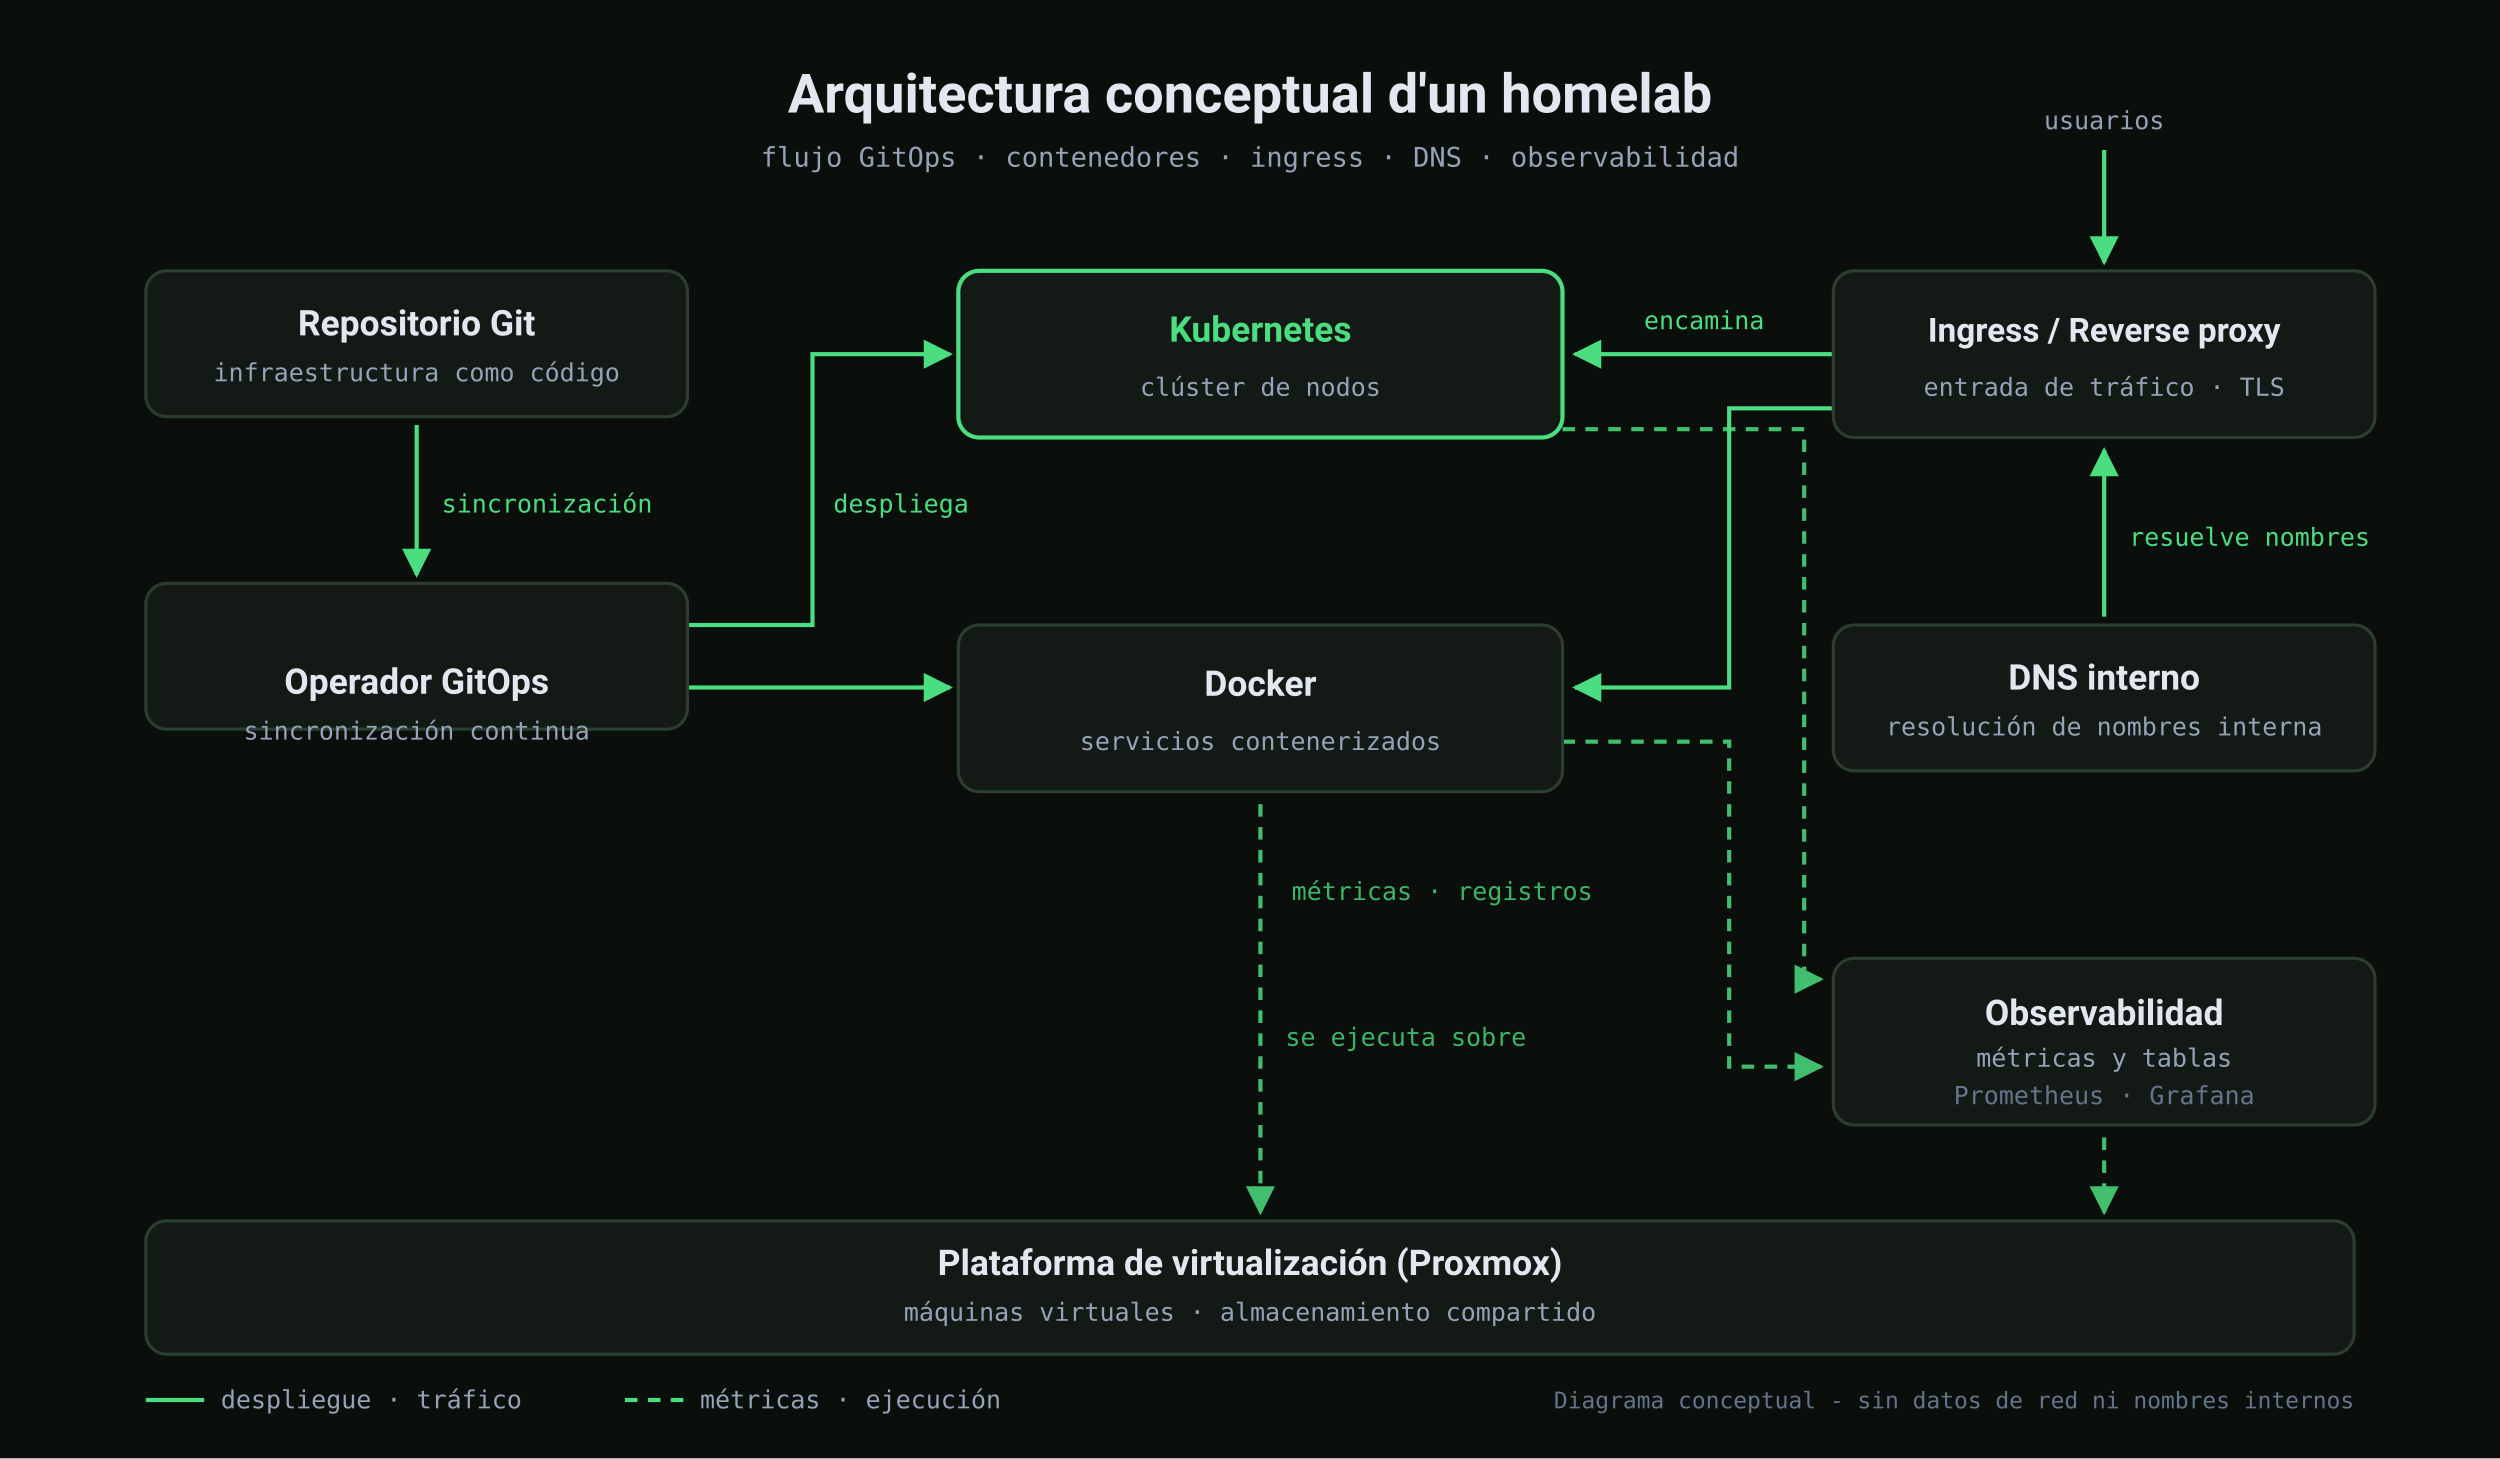
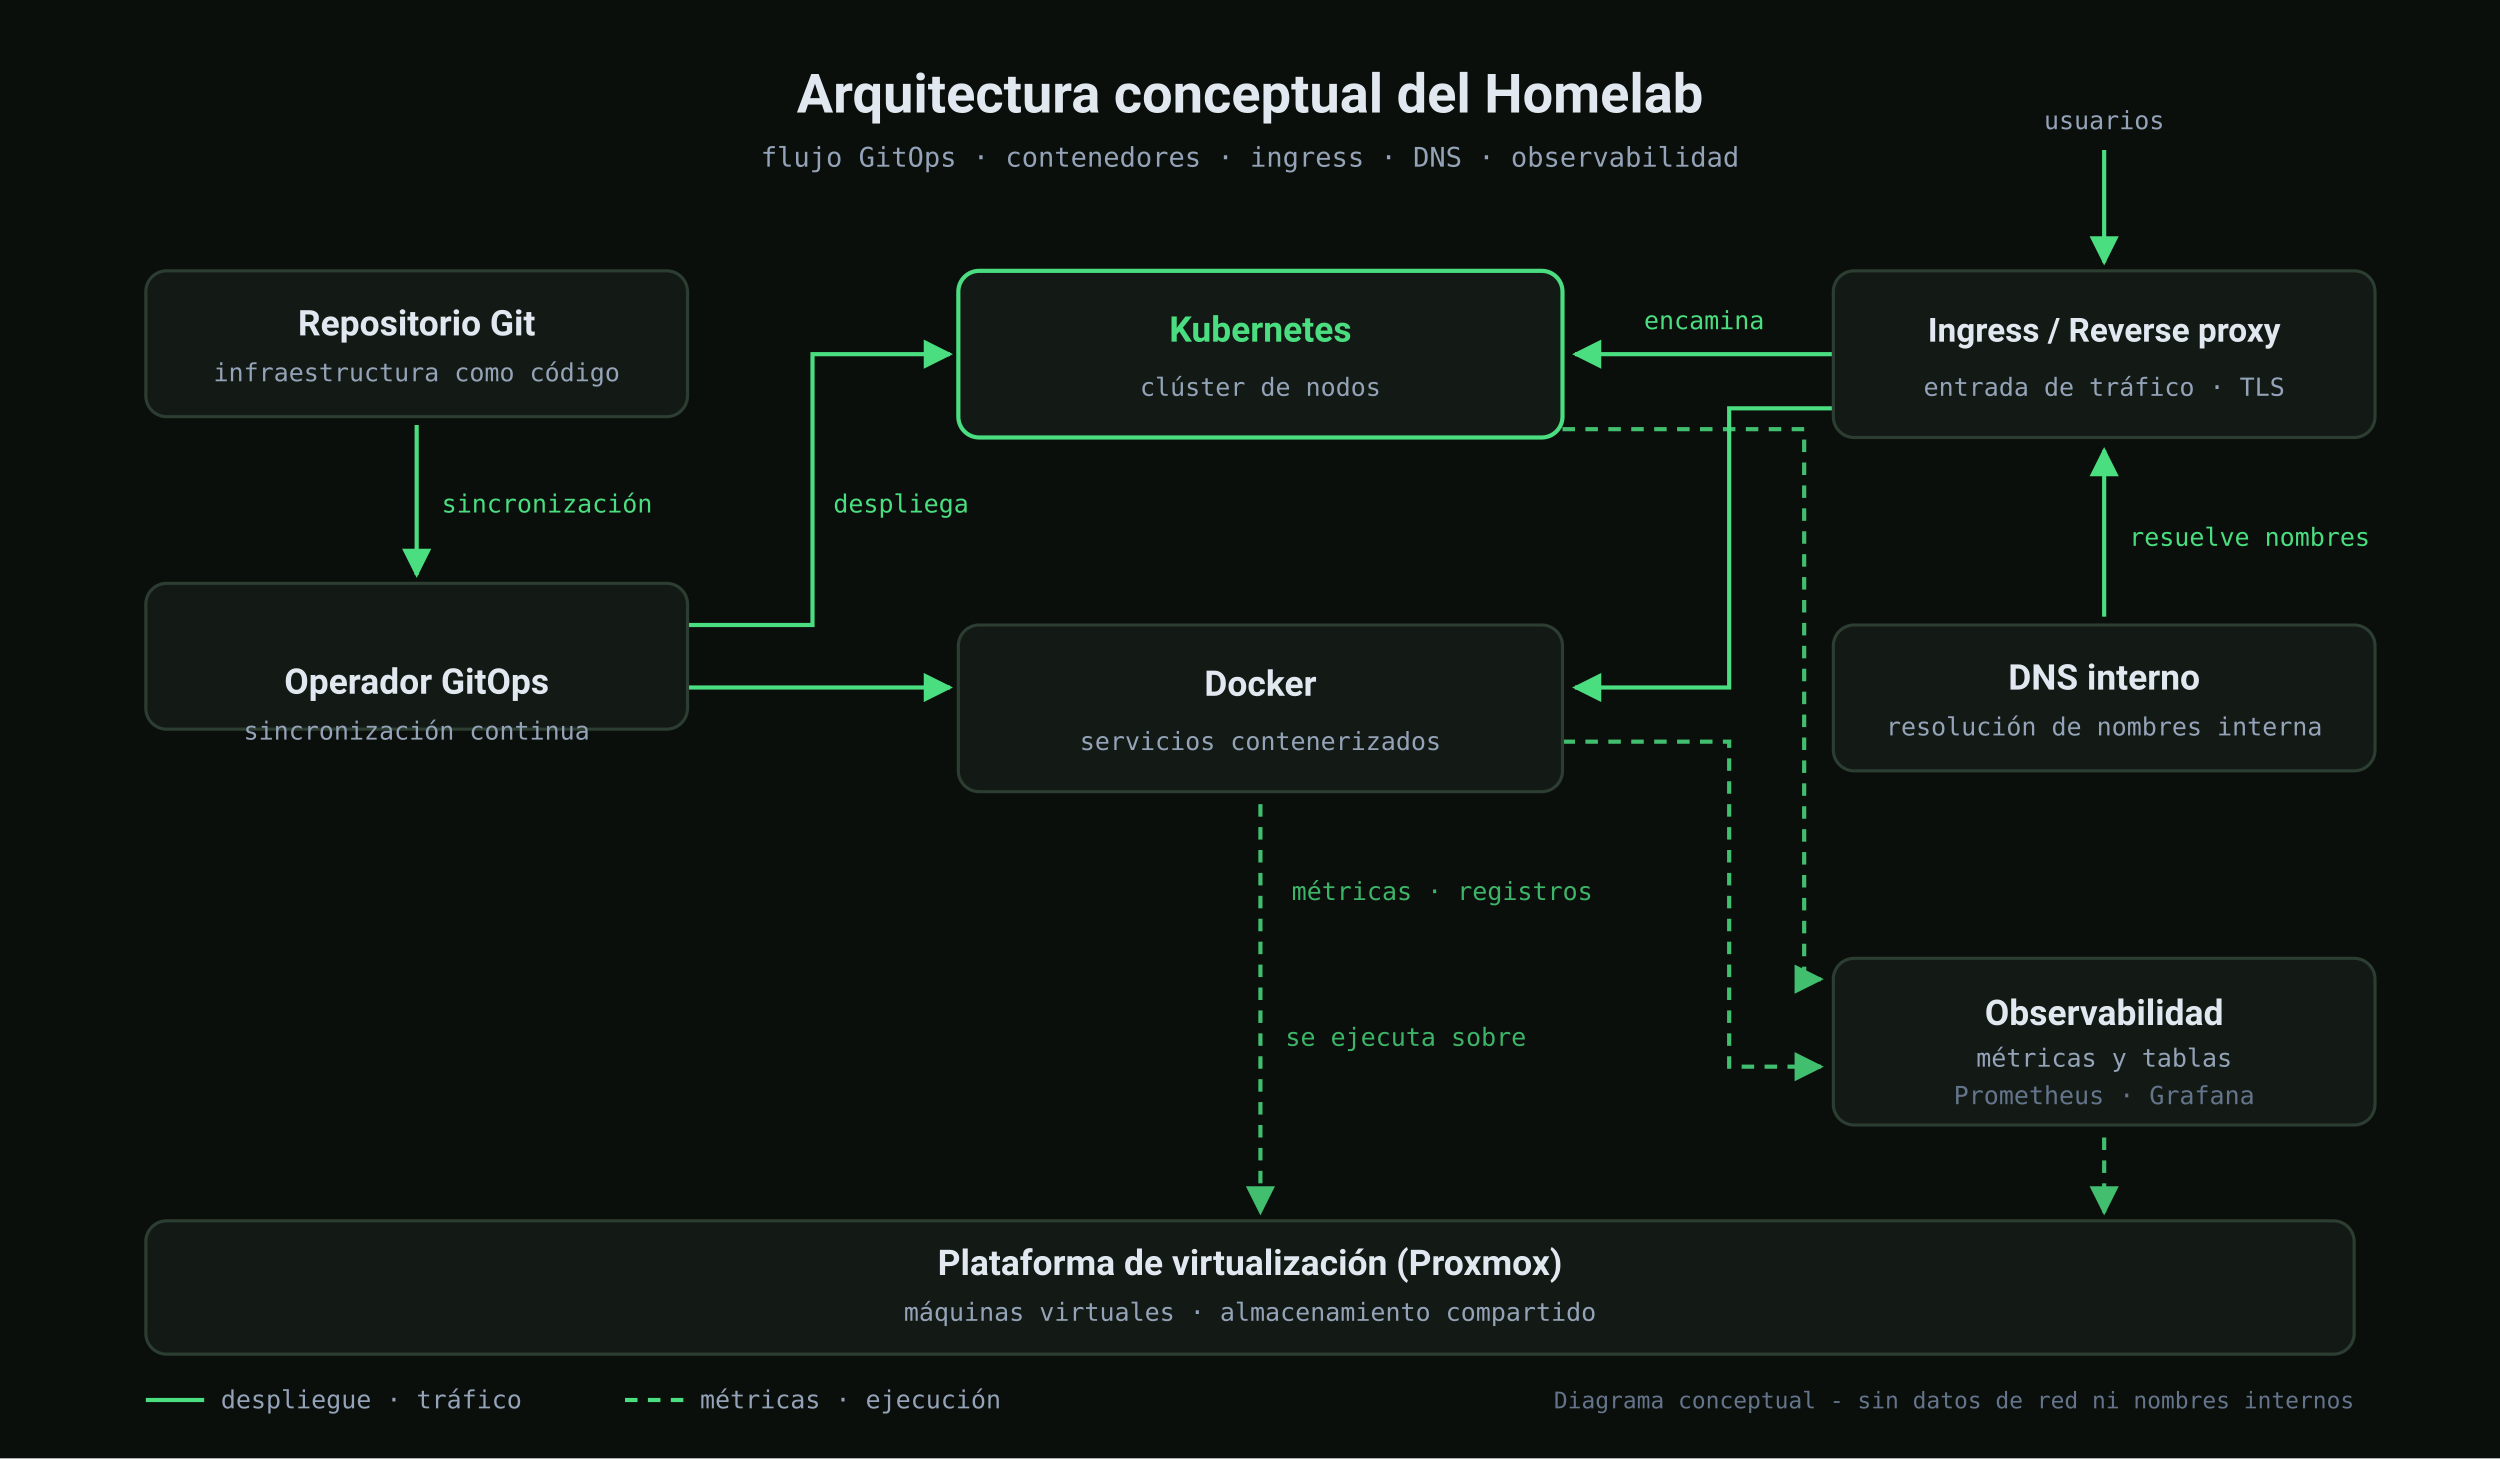
<svg xmlns="http://www.w3.org/2000/svg" width="1200" height="700" viewBox="0 0 1200 700" role="img" aria-labelledby="tit desc">
  <defs>
    <marker id="fletxa" viewBox="0 0 10 10" refX="9" refY="5" markerWidth="7" markerHeight="7" orient="auto-start-reverse">
      <path d="M0,0 L10,5 L0,10 z" fill="#4ade80" />
    </marker>
  </defs>
  <rect x="0" y="0" width="1200" height="700" fill="#0b0f0c" />
  <g fill="none" stroke="#4ade80" stroke-width="2">
    <path d="M200,204 L200,276" marker-end="url(#fletxa)" />
    <path d="M330,300 L390,300 L390,170 L456,170" marker-end="url(#fletxa)" />
    <path d="M330,330 L456,330" marker-end="url(#fletxa)" />
    <path d="M880,170 L756,170" marker-end="url(#fletxa)" />
    <path d="M880,196 L830,196 L830,330 L756,330" marker-end="url(#fletxa)" />
    <path d="M1010,296 L1010,216" marker-end="url(#fletxa)" />
    <path d="M1010,72 L1010,126" marker-end="url(#fletxa)" />
  </g>
  <g fill="none" stroke="#4ade80" stroke-width="2" stroke-dasharray="6 5" opacity="0.85">
    <path d="M750,206 L866,206 L866,470 L874,470" marker-end="url(#fletxa)" />
    <path d="M750,356 L830,356 L830,512 L874,512" marker-end="url(#fletxa)" />
    <path d="M605,386 L605,582" marker-end="url(#fletxa)" />
    <path d="M1010,546 L1010,582" marker-end="url(#fletxa)" />
  </g>
  <g font-family="ui-monospace, 'SFMono-Regular', Menlo, Consolas, monospace" font-size="12" fill="#4ade80">
    <text x="212" y="246">sincronización</text>
    <text x="400" y="246">despliega</text>
    <text x="818" y="158" text-anchor="middle">encamina</text>
    <text x="1022" y="262">resuelve nombres</text>
    <text x="620" y="432" opacity="0.8">métricas · registros</text>
    <text x="617" y="502" opacity="0.8">se ejecuta sobre</text>
  </g>
  <text x="1010" y="62" text-anchor="middle" font-family="ui-monospace, 'SFMono-Regular', Menlo, Consolas, monospace" font-size="12" fill="#94a3b8">usuarios</text>
  <g stroke="#2c3d31" stroke-width="1.5" fill="#131a15">
    <rect x="70" y="130" width="260" height="70" rx="10" />
    <rect x="70" y="280" width="260" height="70" rx="10" />
    <rect x="460" y="130" width="290" height="80" rx="10" stroke="#4ade80" stroke-width="2" />
    <rect x="460" y="300" width="290" height="80" rx="10" />
    <rect x="880" y="130" width="260" height="80" rx="10" />
    <rect x="880" y="300" width="260" height="70" rx="10" />
    <rect x="880" y="460" width="260" height="80" rx="10" />
    <rect x="70" y="586" width="1060" height="64" rx="10" />
  </g>
  <g text-anchor="middle" font-family="system-ui, -apple-system, 'Segoe UI', Roboto, sans-serif">
    <text x="200" y="161" font-size="17" font-weight="600" fill="#e2e8f0">Repositorio Git</text>
    <text x="200" y="333" font-size="17" font-weight="600" fill="#e2e8f0">Operador GitOps</text>
    <text x="605" y="164" font-size="17" font-weight="600" fill="#4ade80">Kubernetes</text>
    <text x="605" y="334" font-size="17" font-weight="600" fill="#e2e8f0">Docker</text>
    <text x="1010" y="164" font-size="16" font-weight="600" fill="#e2e8f0">Ingress / Reverse proxy</text>
    <text x="1010" y="331" font-size="17" font-weight="600" fill="#e2e8f0">DNS interno</text>
    <text x="1010" y="492" font-size="17" font-weight="600" fill="#e2e8f0">Observabilidad</text>
    <text x="600" y="612" font-size="17" font-weight="600" fill="#e2e8f0">Plataforma de virtualización (Proxmox)</text>
  </g>
  <g text-anchor="middle" font-family="ui-monospace, 'SFMono-Regular', Menlo, Consolas, monospace" font-size="12" fill="#94a3b8">
    <text x="200" y="183">infraestructura como código</text>
    <text x="200" y="355">sincronización continua</text>
    <text x="605" y="190">clúster de nodos</text>
    <text x="605" y="360">servicios contenerizados</text>
    <text x="1010" y="190">entrada de tráfico · TLS</text>
    <text x="1010" y="353">resolución de nombres interna</text>
    <text x="1010" y="512">métricas y tablas</text>
    <text x="1010" y="530" fill="#64748b">Prometheus · Grafana</text>
    <text x="600" y="634">máquinas virtuales · almacenamiento compartido</text>
  </g>
-   <text x="600" y="54" text-anchor="middle" font-family="system-ui, -apple-system, 'Segoe UI', Roboto, sans-serif" font-size="26" font-weight="650" fill="#e2e8f0">Arquitectura conceptual d'un homelab</text>
+   <text x="600" y="54" text-anchor="middle" font-family="system-ui, -apple-system, 'Segoe UI', Roboto, sans-serif" font-size="26" font-weight="650" fill="#e2e8f0">Arquitectura conceptual del Homelab</text>
  <text x="600" y="80" text-anchor="middle" font-family="ui-monospace, 'SFMono-Regular', Menlo, Consolas, monospace" font-size="13" fill="#94a3b8">flujo GitOps · contenedores · ingress · DNS · observabilidad</text>
  <g font-family="ui-monospace, 'SFMono-Regular', Menlo, Consolas, monospace" font-size="12" fill="#94a3b8">
    <line x1="70" y1="672" x2="98" y2="672" stroke="#4ade80" stroke-width="2" />
    <text x="106" y="676">despliegue · tráfico</text>
    <line x1="300" y1="672" x2="328" y2="672" stroke="#4ade80" stroke-width="2" stroke-dasharray="6 5" />
    <text x="336" y="676">métricas · ejecución</text>
  </g>
  <text x="1130" y="676" text-anchor="end" font-family="ui-monospace, 'SFMono-Regular', Menlo, Consolas, monospace" font-size="11" fill="#64748b">Diagrama conceptual - sin datos de red ni nombres internos</text>
</svg>
